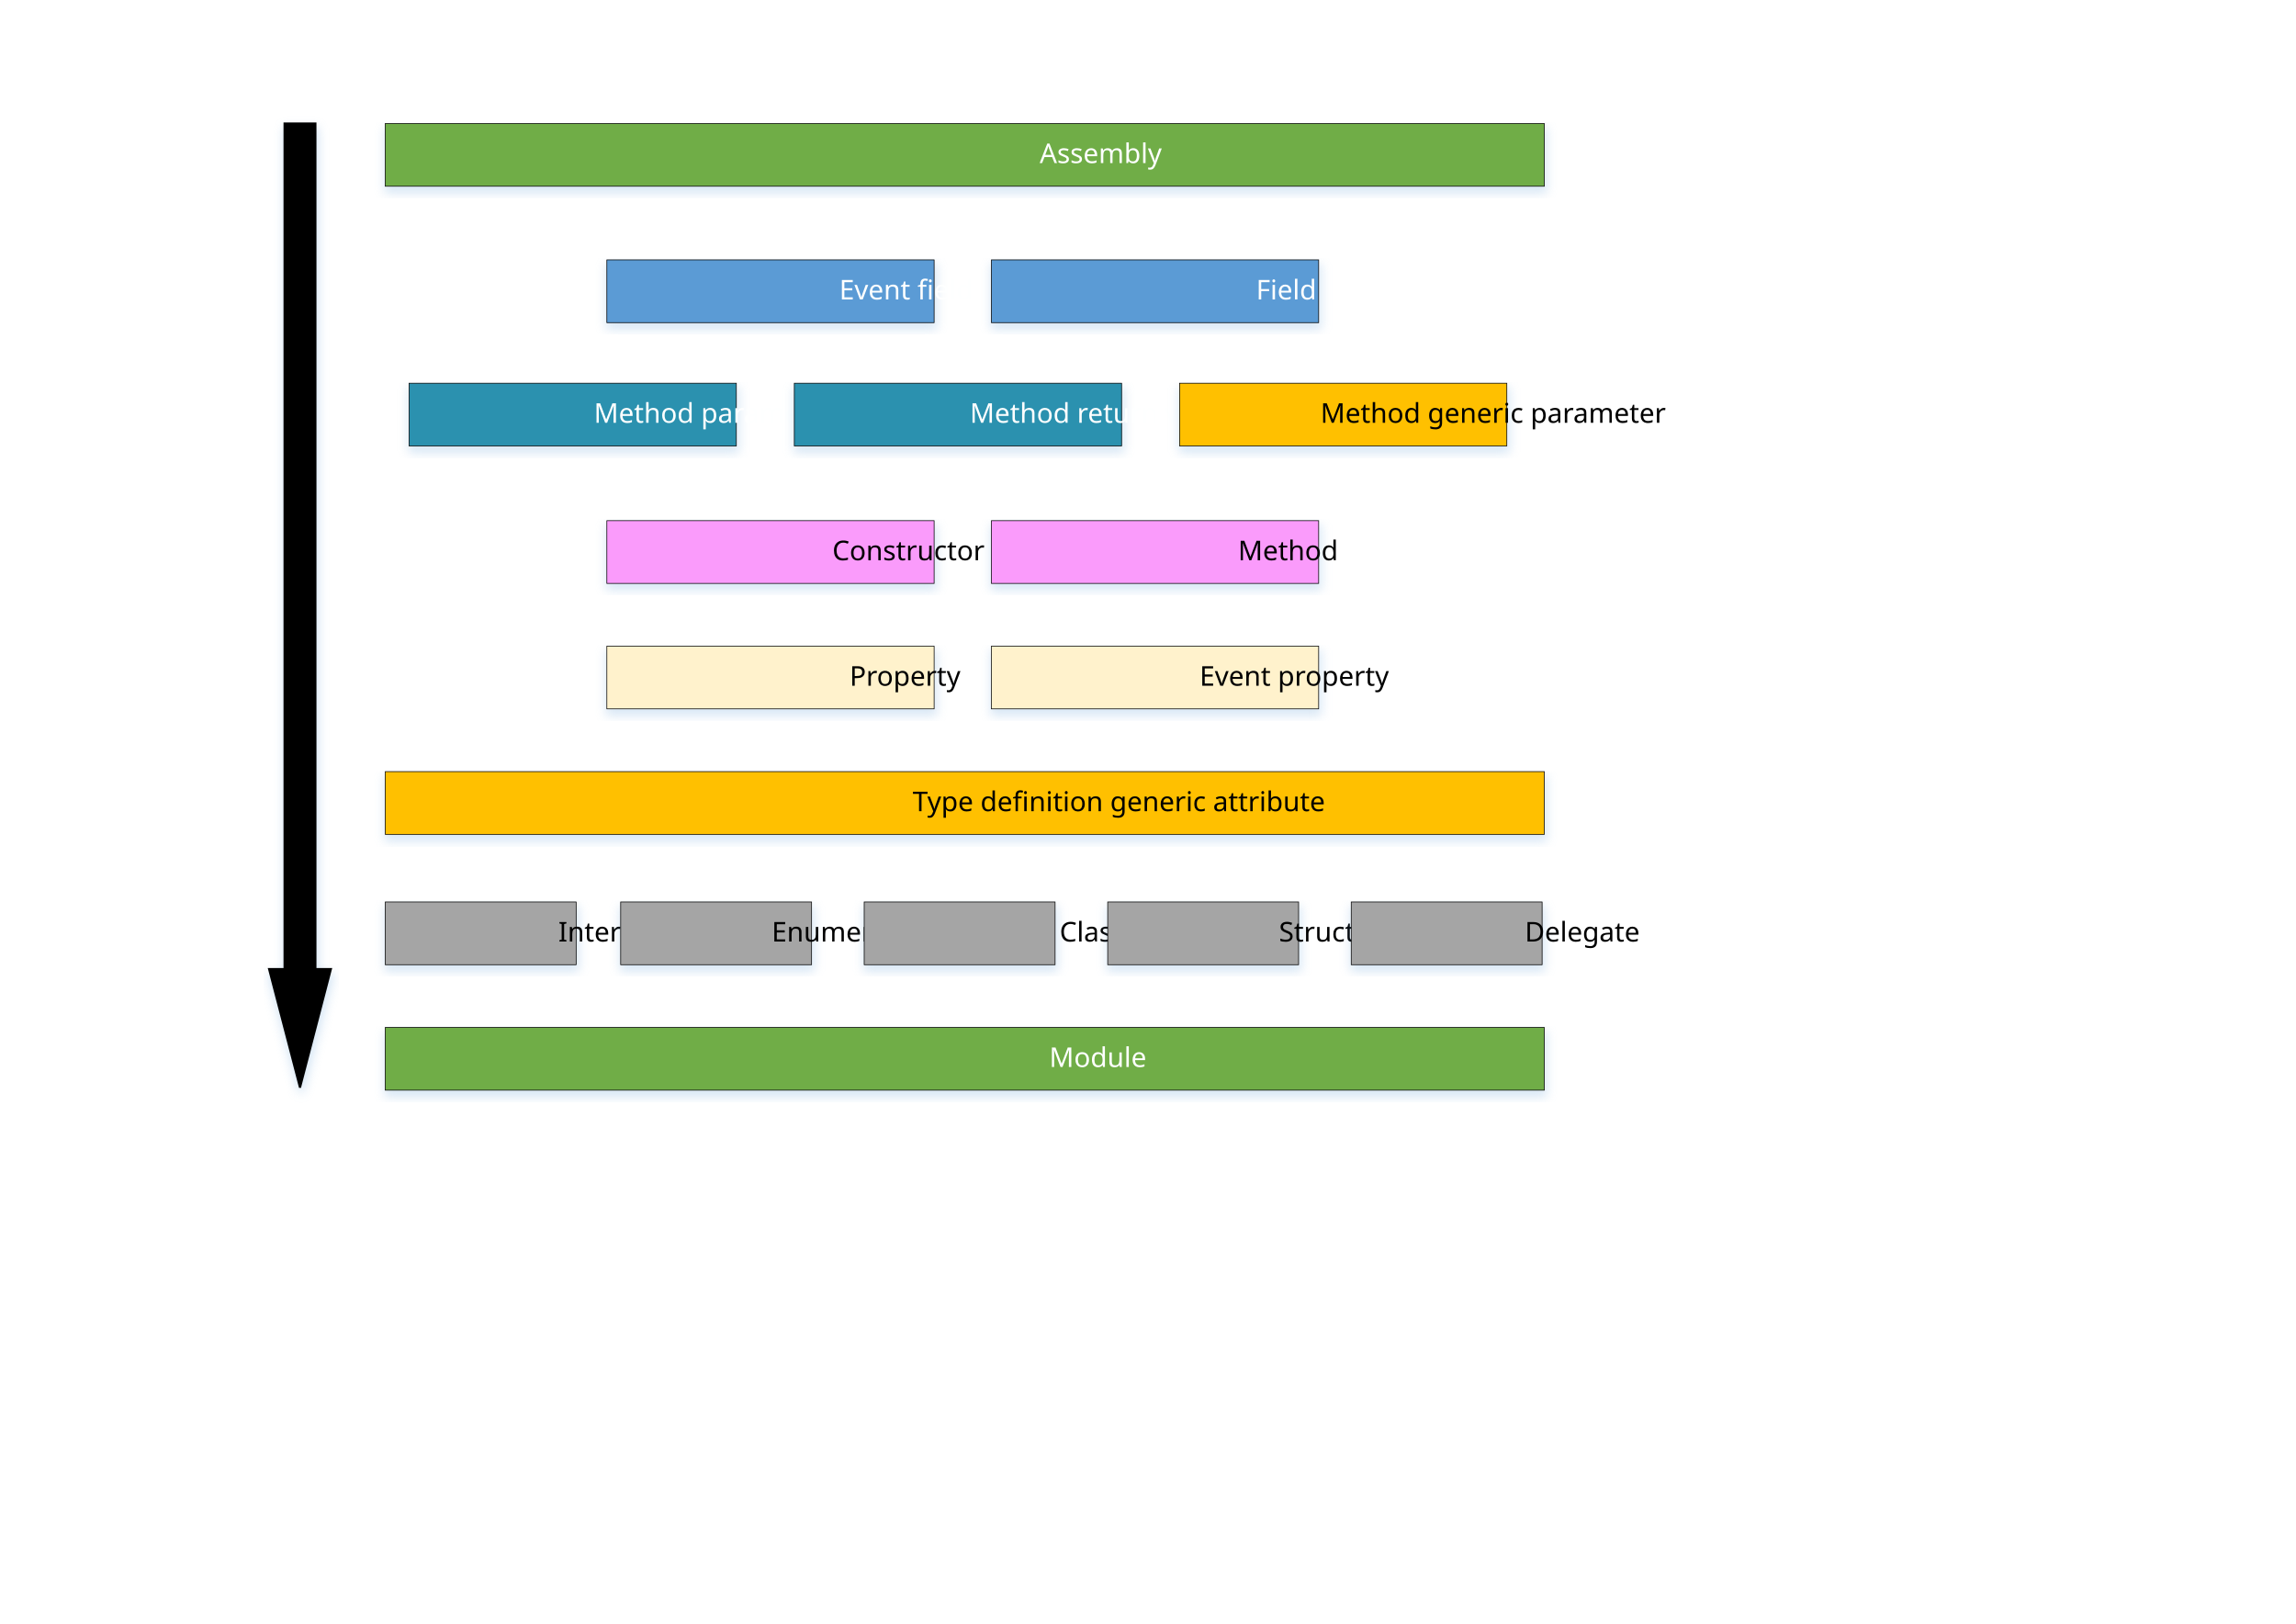
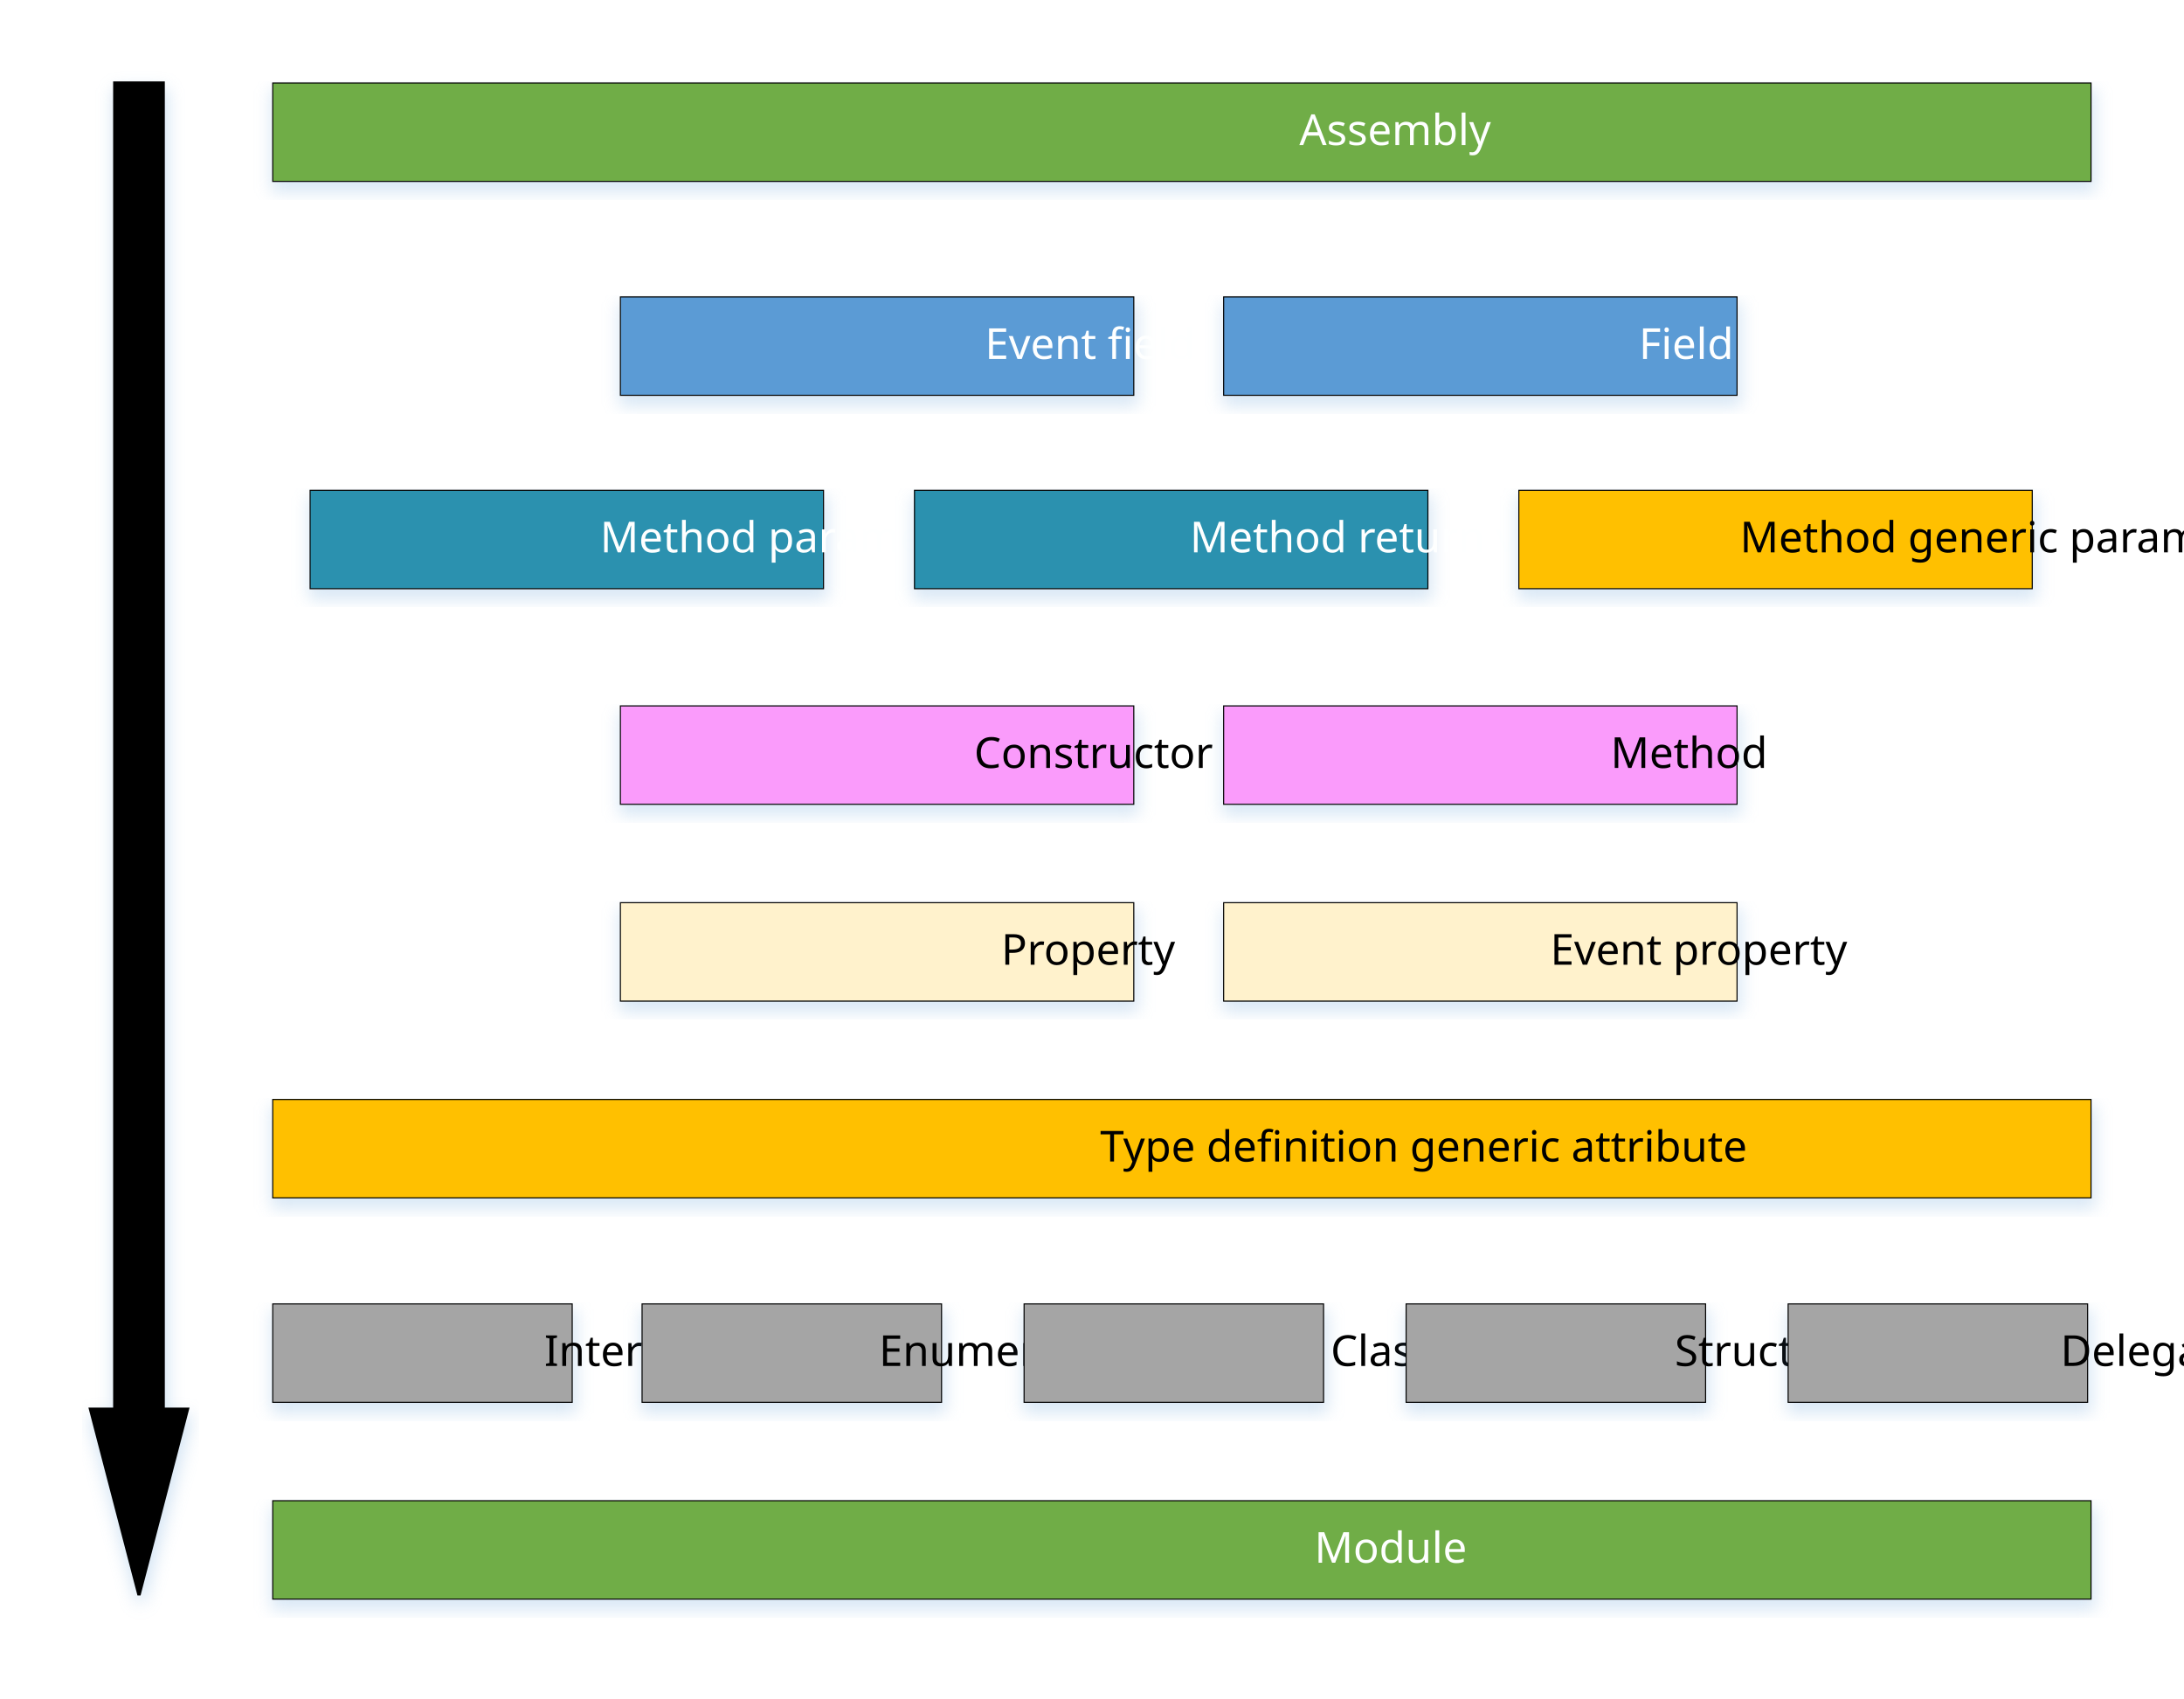
- <svg xmlns="http://www.w3.org/2000/svg" xmlns:ns1="http://schemas.microsoft.com/visio/2003/SVGExtensions/" width="11.693in" height="8.268in" viewBox="0 0 841.89 595.276" xml:space="preserve" color-interpolation-filters="sRGB" class="st14">
+ <svg xmlns="http://www.w3.org/2000/svg" xmlns:ns1="http://schemas.microsoft.com/visio/2003/SVGExtensions/" width="7.09in" height="5.516in" viewBox="0 0 510.459 397.146" xml:space="preserve" color-interpolation-filters="sRGB" class="st14">
  <ns1:documentProperties ns1:langID="1033" ns1:metric="true" ns1:viewMarkup="false">
    <ns1:userDefs>
      <ns1:ud ns1:nameU="msvSubprocessMaster" ns1:prompt="" ns1:val="VT4(Rectangle)" />
      <ns1:ud ns1:nameU="msvNoAutoConnect" ns1:val="VT0(1):26" />
    </ns1:userDefs>
  </ns1:documentProperties>
  <style type="text/css">
	
		.st1 {visibility:visible}
		.st2 {fill:#5b9bd5;fill-opacity:0.22;filter:url(#filter_2);stroke:#5b9bd5;stroke-opacity:0.22}
		.st3 {fill:#70ad47;stroke:#000000;stroke-width:0.25}
		.st4 {fill:#feffff;font-family:Calibri;font-size:0.833em}
		.st5 {fill:#5b9bd5;stroke:#000000;stroke-width:0.25}
		.st6 {fill:#2b91af;stroke:#000000;stroke-width:0.25}
		.st7 {fill:#ffc000;stroke:#000000;stroke-width:0.25}
		.st8 {fill:#000000;font-family:Calibri;font-size:0.833em}
		.st9 {fill:#fa9bfb;stroke:#000000;stroke-width:0.25}
		.st10 {fill:#fff2cc;stroke:#000000;stroke-width:0.25}
		.st11 {fill:#a5a5a5;stroke:#000000;stroke-width:0.25}
		.st12 {fill:#5b9bd5;fill-opacity:0.25;filter:url(#filter_2);stroke:#5b9bd5;stroke-opacity:0.25}
		.st13 {fill:#000000;stroke:#000000;stroke-width:0.75}
		.st14 {fill:none;fill-rule:evenodd;font-size:12px;overflow:visible;stroke-linecap:square;stroke-miterlimit:3}
	
	</style>
  <defs id="Filters">
    <filter id="filter_2">
      <feGaussianBlur stdDeviation="2" />
    </filter>
  </defs>
  <g ns1:mID="0" ns1:index="1" ns1:groupContext="foregroundPage">
    <ns1:userDefs>
      <ns1:ud ns1:nameU="msvThemeOrder" ns1:val="VT0(0):26" />
    </ns1:userDefs>
    <ns1:pageProperties ns1:drawingScale="0.0138889" ns1:pageScale="0.0138889" ns1:drawingUnits="29" ns1:shadowOffsetX="8.50394" ns1:shadowOffsetY="-8.50394" />
-     <g id="shape1-1" ns1:mID="1" ns1:groupContext="shape" transform="translate(141.26,-527)">
-       <ns1:userDefs>
-         <ns1:ud ns1:nameU="visVersion" ns1:val="VT0(15):26" />
-       </ns1:userDefs>
-       <ns1:textBlock ns1:margins="rect(4,4,4,4)" ns1:tabSpace="42.5197" />
-       <ns1:textRect cx="212.5" cy="583.776" width="425" height="23" />
+     <g id="shape1-1" ns1:mID="1" ns1:groupContext="shape" transform="translate(63.7382,-354.743)">
+       <ns1:userDefs>
+         <ns1:ud ns1:nameU="visVersion" ns1:val="VT0(15):26" />
+       </ns1:userDefs>
+       <ns1:textBlock ns1:margins="rect(4,4,4,4)" ns1:tabSpace="42.5197" />
+       <ns1:textRect cx="212.5" cy="385.646" width="425" height="23" />
      <g id="shadow1-2" ns1:groupContext="shadow" ns1:shadowOffsetX="0.345598" ns1:shadowOffsetY="-1.97279" ns1:shadowType="1" transform="matrix(1,0,0,1,0.345598,1.97279)" class="st1">
-         <rect x="0" y="572.276" width="425" height="23" class="st2" />
-       </g>
-       <rect x="0" y="572.276" width="425" height="23" class="st3" />
-       <text x="193.18" y="586.78" class="st4" ns1:langID="1033">
+         <rect x="0" y="374.146" width="425" height="23" class="st2" />
+       </g>
+       <rect x="0" y="374.146" width="425" height="23" class="st3" />
+       <text x="193.18" y="388.65" class="st4" ns1:langID="1033">
        <ns1:paragraph ns1:horizAlign="1" />
        <ns1:tabList />Assembly</text>
    </g>
-     <g id="shape2-7" ns1:mID="2" ns1:groupContext="shape" transform="translate(363.52,-477)">
-       <ns1:userDefs>
-         <ns1:ud ns1:nameU="visVersion" ns1:val="VT0(15):26" />
-       </ns1:userDefs>
-       <ns1:textBlock ns1:margins="rect(4,4,4,4)" ns1:tabSpace="42.5197" />
-       <ns1:textRect cx="60" cy="583.776" width="120.01" height="23" />
+     <g id="shape2-7" ns1:mID="2" ns1:groupContext="shape" transform="translate(285.998,-304.743)">
+       <ns1:userDefs>
+         <ns1:ud ns1:nameU="visVersion" ns1:val="VT0(15):26" />
+       </ns1:userDefs>
+       <ns1:textBlock ns1:margins="rect(4,4,4,4)" ns1:tabSpace="42.5197" />
+       <ns1:textRect cx="60" cy="385.646" width="120.01" height="23" />
      <g id="shadow2-8" ns1:groupContext="shadow" ns1:shadowOffsetX="0.345598" ns1:shadowOffsetY="-1.97279" ns1:shadowType="1" transform="matrix(1,0,0,1,0.345598,1.97279)" class="st1">
-         <rect x="0" y="572.276" width="120" height="23" class="st2" />
-       </g>
-       <rect x="0" y="572.276" width="120" height="23" class="st5" />
-       <text x="50.29" y="586.78" class="st4" ns1:langID="1033">
+         <rect x="0" y="374.146" width="120" height="23" class="st2" />
+       </g>
+       <rect x="0" y="374.146" width="120" height="23" class="st5" />
+       <text x="50.29" y="388.65" class="st4" ns1:langID="1033">
        <ns1:paragraph ns1:horizAlign="1" />
        <ns1:tabList />Field</text>
    </g>
-     <g id="shape3-13" ns1:mID="3" ns1:groupContext="shape" transform="translate(222.52,-477)">
-       <ns1:userDefs>
-         <ns1:ud ns1:nameU="visVersion" ns1:val="VT0(15):26" />
-       </ns1:userDefs>
-       <ns1:textBlock ns1:margins="rect(4,4,4,4)" ns1:tabSpace="42.5197" />
-       <ns1:textRect cx="60" cy="583.776" width="120.01" height="23" />
+     <g id="shape3-13" ns1:mID="3" ns1:groupContext="shape" transform="translate(144.998,-304.743)">
+       <ns1:userDefs>
+         <ns1:ud ns1:nameU="visVersion" ns1:val="VT0(15):26" />
+       </ns1:userDefs>
+       <ns1:textBlock ns1:margins="rect(4,4,4,4)" ns1:tabSpace="42.5197" />
+       <ns1:textRect cx="60" cy="385.646" width="120.01" height="23" />
      <g id="shadow3-14" ns1:groupContext="shadow" ns1:shadowOffsetX="0.345598" ns1:shadowOffsetY="-1.97279" ns1:shadowType="1" transform="matrix(1,0,0,1,0.345598,1.97279)" class="st1">
-         <rect x="0" y="572.276" width="120" height="23" class="st2" />
-       </g>
-       <rect x="0" y="572.276" width="120" height="23" class="st5" />
-       <text x="38.44" y="586.78" class="st4" ns1:langID="1033">
+         <rect x="0" y="374.146" width="120" height="23" class="st2" />
+       </g>
+       <rect x="0" y="374.146" width="120" height="23" class="st5" />
+       <text x="38.44" y="388.65" class="st4" ns1:langID="1033">
        <ns1:paragraph ns1:horizAlign="1" />
        <ns1:tabList />Event field</text>
    </g>
-     <g id="shape4-19" ns1:mID="4" ns1:groupContext="shape" transform="translate(150,-431.791)">
-       <ns1:userDefs>
-         <ns1:ud ns1:nameU="visVersion" ns1:val="VT0(15):26" />
-       </ns1:userDefs>
-       <ns1:textBlock ns1:margins="rect(4,4,4,4)" ns1:tabSpace="42.5197" />
-       <ns1:textRect cx="60" cy="583.776" width="120.01" height="23" />
+     <g id="shape4-19" ns1:mID="4" ns1:groupContext="shape" transform="translate(72.4784,-259.535)">
+       <ns1:userDefs>
+         <ns1:ud ns1:nameU="visVersion" ns1:val="VT0(15):26" />
+       </ns1:userDefs>
+       <ns1:textBlock ns1:margins="rect(4,4,4,4)" ns1:tabSpace="42.5197" />
+       <ns1:textRect cx="60" cy="385.646" width="120.01" height="23" />
      <g id="shadow4-20" ns1:groupContext="shadow" ns1:shadowOffsetX="0.345598" ns1:shadowOffsetY="-1.97279" ns1:shadowType="1" transform="matrix(1,0,0,1,0.345598,1.97279)" class="st1">
-         <rect x="0" y="572.276" width="120" height="23" class="st2" />
-       </g>
-       <rect x="0" y="572.276" width="120" height="23" class="st6" />
-       <text x="20.99" y="586.78" class="st4" ns1:langID="1033">
+         <rect x="0" y="374.146" width="120" height="23" class="st2" />
+       </g>
+       <rect x="0" y="374.146" width="120" height="23" class="st6" />
+       <text x="20.99" y="388.65" class="st4" ns1:langID="1033">
        <ns1:paragraph ns1:horizAlign="1" />
        <ns1:tabList />Method parameter</text>
    </g>
-     <g id="shape5-25" ns1:mID="5" ns1:groupContext="shape" transform="translate(291.26,-431.791)">
-       <ns1:userDefs>
-         <ns1:ud ns1:nameU="visVersion" ns1:val="VT0(15):26" />
-       </ns1:userDefs>
-       <ns1:textBlock ns1:margins="rect(4,4,4,4)" ns1:tabSpace="42.5197" />
-       <ns1:textRect cx="60" cy="583.776" width="120.01" height="23" />
+     <g id="shape5-25" ns1:mID="5" ns1:groupContext="shape" transform="translate(213.738,-259.535)">
+       <ns1:userDefs>
+         <ns1:ud ns1:nameU="visVersion" ns1:val="VT0(15):26" />
+       </ns1:userDefs>
+       <ns1:textBlock ns1:margins="rect(4,4,4,4)" ns1:tabSpace="42.5197" />
+       <ns1:textRect cx="60" cy="385.646" width="120.01" height="23" />
      <g id="shadow5-26" ns1:groupContext="shadow" ns1:shadowOffsetX="0.345598" ns1:shadowOffsetY="-1.97279" ns1:shadowType="1" transform="matrix(1,0,0,1,0.345598,1.97279)" class="st1">
-         <rect x="0" y="572.276" width="120" height="23" class="st2" />
-       </g>
-       <rect x="0" y="572.276" width="120" height="23" class="st6" />
-       <text x="17.59" y="586.78" class="st4" ns1:langID="1033">
+         <rect x="0" y="374.146" width="120" height="23" class="st2" />
+       </g>
+       <rect x="0" y="374.146" width="120" height="23" class="st6" />
+       <text x="17.59" y="388.65" class="st4" ns1:langID="1033">
        <ns1:paragraph ns1:horizAlign="1" />
        <ns1:tabList />Method return value</text>
    </g>
-     <g id="shape6-31" ns1:mID="6" ns1:groupContext="shape" transform="translate(432.52,-431.791)">
-       <ns1:userDefs>
-         <ns1:ud ns1:nameU="visVersion" ns1:val="VT0(15):26" />
-       </ns1:userDefs>
-       <ns1:textBlock ns1:margins="rect(4,4,4,4)" ns1:tabSpace="42.5197" />
-       <ns1:textRect cx="60" cy="583.776" width="120.01" height="23" />
+     <g id="shape6-31" ns1:mID="6" ns1:groupContext="shape" transform="translate(354.998,-259.535)">
+       <ns1:userDefs>
+         <ns1:ud ns1:nameU="visVersion" ns1:val="VT0(15):26" />
+       </ns1:userDefs>
+       <ns1:textBlock ns1:margins="rect(4,4,4,4)" ns1:tabSpace="42.5197" />
+       <ns1:textRect cx="60" cy="385.646" width="120.01" height="23" />
      <g id="shadow6-32" ns1:groupContext="shadow" ns1:shadowOffsetX="0.345598" ns1:shadowOffsetY="-1.97279" ns1:shadowType="1" transform="matrix(1,0,0,1,0.345598,1.97279)" class="st1">
-         <rect x="0" y="572.276" width="120" height="23" class="st2" />
-       </g>
-       <rect x="0" y="572.276" width="120" height="23" class="st7" />
-       <text x="4.9" y="586.78" class="st8" ns1:langID="1033">
+         <rect x="0" y="374.146" width="120" height="23" class="st2" />
+       </g>
+       <rect x="0" y="374.146" width="120" height="23" class="st7" />
+       <text x="4.9" y="388.65" class="st8" ns1:langID="1033">
        <ns1:paragraph ns1:horizAlign="1" />
        <ns1:tabList />Method generic parameter</text>
    </g>
-     <g id="shape7-37" ns1:mID="7" ns1:groupContext="shape" transform="translate(222.52,-381.396)">
-       <ns1:userDefs>
-         <ns1:ud ns1:nameU="visVersion" ns1:val="VT0(15):26" />
-       </ns1:userDefs>
-       <ns1:textBlock ns1:margins="rect(4,4,4,4)" ns1:tabSpace="42.5197" />
-       <ns1:textRect cx="60" cy="583.776" width="120.01" height="23" />
+     <g id="shape7-37" ns1:mID="7" ns1:groupContext="shape" transform="translate(144.998,-209.139)">
+       <ns1:userDefs>
+         <ns1:ud ns1:nameU="visVersion" ns1:val="VT0(15):26" />
+       </ns1:userDefs>
+       <ns1:textBlock ns1:margins="rect(4,4,4,4)" ns1:tabSpace="42.5197" />
+       <ns1:textRect cx="60" cy="385.646" width="120.01" height="23" />
      <g id="shadow7-38" ns1:groupContext="shadow" ns1:shadowOffsetX="0.345598" ns1:shadowOffsetY="-1.97279" ns1:shadowType="1" transform="matrix(1,0,0,1,0.345598,1.97279)" class="st1">
-         <rect x="0" y="572.276" width="120" height="23" class="st2" />
-       </g>
-       <rect x="0" y="572.276" width="120" height="23" class="st9" />
-       <text x="35.9" y="586.78" class="st8" ns1:langID="1033">
+         <rect x="0" y="374.146" width="120" height="23" class="st2" />
+       </g>
+       <rect x="0" y="374.146" width="120" height="23" class="st9" />
+       <text x="35.9" y="388.65" class="st8" ns1:langID="1033">
        <ns1:paragraph ns1:horizAlign="1" />
        <ns1:tabList />Constructor</text>
    </g>
-     <g id="shape8-43" ns1:mID="8" ns1:groupContext="shape" transform="translate(363.52,-381.396)">
-       <ns1:userDefs>
-         <ns1:ud ns1:nameU="visVersion" ns1:val="VT0(15):26" />
-       </ns1:userDefs>
-       <ns1:textBlock ns1:margins="rect(4,4,4,4)" ns1:tabSpace="42.5197" />
-       <ns1:textRect cx="60" cy="583.776" width="120.01" height="23" />
+     <g id="shape8-43" ns1:mID="8" ns1:groupContext="shape" transform="translate(285.998,-209.139)">
+       <ns1:userDefs>
+         <ns1:ud ns1:nameU="visVersion" ns1:val="VT0(15):26" />
+       </ns1:userDefs>
+       <ns1:textBlock ns1:margins="rect(4,4,4,4)" ns1:tabSpace="42.5197" />
+       <ns1:textRect cx="60" cy="385.646" width="120.01" height="23" />
      <g id="shadow8-44" ns1:groupContext="shadow" ns1:shadowOffsetX="0.345598" ns1:shadowOffsetY="-1.97279" ns1:shadowType="1" transform="matrix(1,0,0,1,0.345598,1.97279)" class="st1">
-         <rect x="0" y="572.276" width="120" height="23" class="st2" />
-       </g>
-       <rect x="0" y="572.276" width="120" height="23" class="st9" />
-       <text x="43.67" y="586.78" class="st8" ns1:langID="1033">
+         <rect x="0" y="374.146" width="120" height="23" class="st2" />
+       </g>
+       <rect x="0" y="374.146" width="120" height="23" class="st9" />
+       <text x="43.67" y="388.65" class="st8" ns1:langID="1033">
        <ns1:paragraph ns1:horizAlign="1" />
        <ns1:tabList />Method</text>
    </g>
-     <g id="shape9-49" ns1:mID="9" ns1:groupContext="shape" transform="translate(222.52,-335.396)">
-       <ns1:userDefs>
-         <ns1:ud ns1:nameU="visVersion" ns1:val="VT0(15):26" />
-       </ns1:userDefs>
-       <ns1:textBlock ns1:margins="rect(4,4,4,4)" ns1:tabSpace="42.5197" />
-       <ns1:textRect cx="60" cy="583.776" width="120.01" height="23" />
+     <g id="shape9-49" ns1:mID="9" ns1:groupContext="shape" transform="translate(144.998,-163.139)">
+       <ns1:userDefs>
+         <ns1:ud ns1:nameU="visVersion" ns1:val="VT0(15):26" />
+       </ns1:userDefs>
+       <ns1:textBlock ns1:margins="rect(4,4,4,4)" ns1:tabSpace="42.5197" />
+       <ns1:textRect cx="60" cy="385.646" width="120.01" height="23" />
      <g id="shadow9-50" ns1:groupContext="shadow" ns1:shadowOffsetX="0.345598" ns1:shadowOffsetY="-1.97279" ns1:shadowType="1" transform="matrix(1,0,0,1,0.345598,1.97279)" class="st1">
-         <rect x="0" y="572.276" width="120" height="23" class="st2" />
-       </g>
-       <rect x="0" y="572.276" width="120" height="23" class="st10" />
-       <text x="42.24" y="586.78" class="st8" ns1:langID="1033">
+         <rect x="0" y="374.146" width="120" height="23" class="st2" />
+       </g>
+       <rect x="0" y="374.146" width="120" height="23" class="st10" />
+       <text x="42.24" y="388.65" class="st8" ns1:langID="1033">
        <ns1:paragraph ns1:horizAlign="1" />
        <ns1:tabList />Property</text>
    </g>
-     <g id="shape10-55" ns1:mID="10" ns1:groupContext="shape" transform="translate(363.52,-335.396)">
-       <ns1:userDefs>
-         <ns1:ud ns1:nameU="visVersion" ns1:val="VT0(15):26" />
-       </ns1:userDefs>
-       <ns1:textBlock ns1:margins="rect(4,4,4,4)" ns1:tabSpace="42.5197" />
-       <ns1:textRect cx="60" cy="583.776" width="120.01" height="23" />
+     <g id="shape10-55" ns1:mID="10" ns1:groupContext="shape" transform="translate(285.998,-163.139)">
+       <ns1:userDefs>
+         <ns1:ud ns1:nameU="visVersion" ns1:val="VT0(15):26" />
+       </ns1:userDefs>
+       <ns1:textBlock ns1:margins="rect(4,4,4,4)" ns1:tabSpace="42.5197" />
+       <ns1:textRect cx="60" cy="385.646" width="120.01" height="23" />
      <g id="shadow10-56" ns1:groupContext="shadow" ns1:shadowOffsetX="0.345598" ns1:shadowOffsetY="-1.97279" ns1:shadowType="1" transform="matrix(1,0,0,1,0.345598,1.97279)" class="st1">
-         <rect x="0" y="572.276" width="120" height="23" class="st2" />
-       </g>
-       <rect x="0" y="572.276" width="120" height="23" class="st10" />
-       <text x="29.58" y="586.78" class="st8" ns1:langID="1033">
+         <rect x="0" y="374.146" width="120" height="23" class="st2" />
+       </g>
+       <rect x="0" y="374.146" width="120" height="23" class="st10" />
+       <text x="29.58" y="388.65" class="st8" ns1:langID="1033">
        <ns1:paragraph ns1:horizAlign="1" />
        <ns1:tabList />Event property</text>
    </g>
-     <g id="shape11-61" ns1:mID="11" ns1:groupContext="shape" transform="translate(141.26,-289.396)">
-       <ns1:userDefs>
-         <ns1:ud ns1:nameU="visVersion" ns1:val="VT0(15):26" />
-       </ns1:userDefs>
-       <ns1:textBlock ns1:margins="rect(4,4,4,4)" ns1:tabSpace="42.5197" />
-       <ns1:textRect cx="212.5" cy="583.776" width="425" height="23" />
+     <g id="shape11-61" ns1:mID="11" ns1:groupContext="shape" transform="translate(63.7382,-117.139)">
+       <ns1:userDefs>
+         <ns1:ud ns1:nameU="visVersion" ns1:val="VT0(15):26" />
+       </ns1:userDefs>
+       <ns1:textBlock ns1:margins="rect(4,4,4,4)" ns1:tabSpace="42.5197" />
+       <ns1:textRect cx="212.5" cy="385.646" width="425" height="23" />
      <g id="shadow11-62" ns1:groupContext="shadow" ns1:shadowOffsetX="0.345598" ns1:shadowOffsetY="-1.97279" ns1:shadowType="1" transform="matrix(1,0,0,1,0.345598,1.97279)" class="st1">
-         <rect x="0" y="572.276" width="425" height="23" class="st2" />
-       </g>
-       <rect x="0" y="572.276" width="425" height="23" class="st7" />
-       <text x="146.63" y="586.78" class="st8" ns1:langID="1033">
+         <rect x="0" y="374.146" width="425" height="23" class="st2" />
+       </g>
+       <rect x="0" y="374.146" width="425" height="23" class="st7" />
+       <text x="146.63" y="388.65" class="st8" ns1:langID="1033">
        <ns1:paragraph ns1:horizAlign="1" />
        <ns1:tabList />Type definition generic attribute</text>
    </g>
-     <g id="shape12-67" ns1:mID="12" ns1:groupContext="shape" transform="translate(141.26,-241.604)">
-       <ns1:userDefs>
-         <ns1:ud ns1:nameU="visVersion" ns1:val="VT0(15):26" />
-       </ns1:userDefs>
-       <ns1:textBlock ns1:margins="rect(4,4,4,4)" ns1:tabSpace="42.5197" />
-       <ns1:textRect cx="35" cy="583.776" width="70" height="23" />
+     <g id="shape12-67" ns1:mID="12" ns1:groupContext="shape" transform="translate(63.7382,-69.3478)">
+       <ns1:userDefs>
+         <ns1:ud ns1:nameU="visVersion" ns1:val="VT0(15):26" />
+       </ns1:userDefs>
+       <ns1:textBlock ns1:margins="rect(4,4,4,4)" ns1:tabSpace="42.5197" />
+       <ns1:textRect cx="35" cy="385.646" width="70" height="23" />
      <g id="shadow12-68" ns1:groupContext="shadow" ns1:shadowOffsetX="0.345598" ns1:shadowOffsetY="-1.97279" ns1:shadowType="1" transform="matrix(1,0,0,1,0.345598,1.97279)" class="st1">
-         <rect x="0" y="572.276" width="70" height="23" class="st2" />
-       </g>
-       <rect x="0" y="572.276" width="70" height="23" class="st11" />
-       <text x="16.68" y="586.78" class="st8" ns1:langID="1033">
+         <rect x="0" y="374.146" width="70" height="23" class="st2" />
+       </g>
+       <rect x="0" y="374.146" width="70" height="23" class="st11" />
+       <text x="16.68" y="388.65" class="st8" ns1:langID="1033">
        <ns1:paragraph ns1:horizAlign="1" />
        <ns1:tabList />Interface</text>
    </g>
-     <g id="shape13-73" ns1:mID="13" ns1:groupContext="shape" transform="translate(227.586,-241.604)">
-       <ns1:userDefs>
-         <ns1:ud ns1:nameU="visVersion" ns1:val="VT0(15):26" />
-       </ns1:userDefs>
-       <ns1:textBlock ns1:margins="rect(4,4,4,4)" ns1:tabSpace="42.5197" />
-       <ns1:textRect cx="35" cy="583.776" width="70" height="23" />
+     <g id="shape13-73" ns1:mID="13" ns1:groupContext="shape" transform="translate(150.065,-69.3478)">
+       <ns1:userDefs>
+         <ns1:ud ns1:nameU="visVersion" ns1:val="VT0(15):26" />
+       </ns1:userDefs>
+       <ns1:textBlock ns1:margins="rect(4,4,4,4)" ns1:tabSpace="42.5197" />
+       <ns1:textRect cx="35" cy="385.646" width="70" height="23" />
      <g id="shadow13-74" ns1:groupContext="shadow" ns1:shadowOffsetX="0.345598" ns1:shadowOffsetY="-1.97279" ns1:shadowType="1" transform="matrix(1,0,0,1,0.345598,1.97279)" class="st1">
-         <rect x="0" y="572.276" width="70" height="23" class="st2" />
-       </g>
-       <rect x="0" y="572.276" width="70" height="23" class="st11" />
-       <text x="8.6" y="586.78" class="st8" ns1:langID="1033">
+         <rect x="0" y="374.146" width="70" height="23" class="st2" />
+       </g>
+       <rect x="0" y="374.146" width="70" height="23" class="st11" />
+       <text x="8.6" y="388.65" class="st8" ns1:langID="1033">
        <ns1:paragraph ns1:horizAlign="1" />
        <ns1:tabList />Enumeration</text>
    </g>
-     <g id="shape14-79" ns1:mID="14" ns1:groupContext="shape" transform="translate(316.878,-241.604)">
-       <ns1:userDefs>
-         <ns1:ud ns1:nameU="visVersion" ns1:val="VT0(15):26" />
-       </ns1:userDefs>
-       <ns1:textBlock ns1:margins="rect(4,4,4,4)" ns1:tabSpace="42.5197" />
-       <ns1:textRect cx="35" cy="583.776" width="70" height="23" />
+     <g id="shape14-79" ns1:mID="14" ns1:groupContext="shape" transform="translate(239.356,-69.3478)">
+       <ns1:userDefs>
+         <ns1:ud ns1:nameU="visVersion" ns1:val="VT0(15):26" />
+       </ns1:userDefs>
+       <ns1:textBlock ns1:margins="rect(4,4,4,4)" ns1:tabSpace="42.5197" />
+       <ns1:textRect cx="35" cy="385.646" width="70" height="23" />
      <g id="shadow14-80" ns1:groupContext="shadow" ns1:shadowOffsetX="0.345598" ns1:shadowOffsetY="-1.97279" ns1:shadowType="1" transform="matrix(1,0,0,1,0.345598,1.97279)" class="st1">
-         <rect x="0" y="572.276" width="70" height="23" class="st2" />
-       </g>
-       <rect x="0" y="572.276" width="70" height="23" class="st11" />
-       <text x="24.88" y="586.78" class="st8" ns1:langID="1033">
+         <rect x="0" y="374.146" width="70" height="23" class="st2" />
+       </g>
+       <rect x="0" y="374.146" width="70" height="23" class="st11" />
+       <text x="24.88" y="388.65" class="st8" ns1:langID="1033">
        <ns1:paragraph ns1:horizAlign="1" />
        <ns1:tabList />Class</text>
    </g>
-     <g id="shape15-85" ns1:mID="15" ns1:groupContext="shape" transform="translate(406.169,-241.604)">
-       <ns1:userDefs>
-         <ns1:ud ns1:nameU="visVersion" ns1:val="VT0(15):26" />
-       </ns1:userDefs>
-       <ns1:textBlock ns1:margins="rect(4,4,4,4)" ns1:tabSpace="42.5197" />
-       <ns1:textRect cx="35" cy="583.776" width="70" height="23" />
+     <g id="shape15-85" ns1:mID="15" ns1:groupContext="shape" transform="translate(328.647,-69.3478)">
+       <ns1:userDefs>
+         <ns1:ud ns1:nameU="visVersion" ns1:val="VT0(15):26" />
+       </ns1:userDefs>
+       <ns1:textBlock ns1:margins="rect(4,4,4,4)" ns1:tabSpace="42.5197" />
+       <ns1:textRect cx="35" cy="385.646" width="70" height="23" />
      <g id="shadow15-86" ns1:groupContext="shadow" ns1:shadowOffsetX="0.345598" ns1:shadowOffsetY="-1.97279" ns1:shadowType="1" transform="matrix(1,0,0,1,0.345598,1.97279)" class="st1">
-         <rect x="0" y="572.276" width="70" height="23" class="st2" />
-       </g>
-       <rect x="0" y="572.276" width="70" height="23" class="st11" />
-       <text x="16.01" y="586.78" class="st8" ns1:langID="1033">
+         <rect x="0" y="374.146" width="70" height="23" class="st2" />
+       </g>
+       <rect x="0" y="374.146" width="70" height="23" class="st11" />
+       <text x="16.01" y="388.65" class="st8" ns1:langID="1033">
        <ns1:paragraph ns1:horizAlign="1" />
        <ns1:tabList />Structure</text>
    </g>
-     <g id="shape16-91" ns1:mID="16" ns1:groupContext="shape" transform="translate(495.46,-241.604)">
-       <ns1:userDefs>
-         <ns1:ud ns1:nameU="visVersion" ns1:val="VT0(15):26" />
-       </ns1:userDefs>
-       <ns1:textBlock ns1:margins="rect(4,4,4,4)" ns1:tabSpace="42.5197" />
-       <ns1:textRect cx="35" cy="583.776" width="70" height="23" />
+     <g id="shape16-91" ns1:mID="16" ns1:groupContext="shape" transform="translate(417.939,-69.3478)">
+       <ns1:userDefs>
+         <ns1:ud ns1:nameU="visVersion" ns1:val="VT0(15):26" />
+       </ns1:userDefs>
+       <ns1:textBlock ns1:margins="rect(4,4,4,4)" ns1:tabSpace="42.5197" />
+       <ns1:textRect cx="35" cy="385.646" width="70" height="23" />
      <g id="shadow16-92" ns1:groupContext="shadow" ns1:shadowOffsetX="0.345598" ns1:shadowOffsetY="-1.97279" ns1:shadowType="1" transform="matrix(1,0,0,1,0.345598,1.97279)" class="st1">
-         <rect x="0" y="572.276" width="70" height="23" class="st2" />
-       </g>
-       <rect x="0" y="572.276" width="70" height="23" class="st11" />
-       <text x="16.89" y="586.78" class="st8" ns1:langID="1033">
+         <rect x="0" y="374.146" width="70" height="23" class="st2" />
+       </g>
+       <rect x="0" y="374.146" width="70" height="23" class="st11" />
+       <text x="16.89" y="388.65" class="st8" ns1:langID="1033">
        <ns1:paragraph ns1:horizAlign="1" />
        <ns1:tabList />Delegate</text>
    </g>
-     <g id="shape17-97" ns1:mID="17" ns1:groupContext="shape" transform="translate(141.26,-195.604)">
-       <ns1:userDefs>
-         <ns1:ud ns1:nameU="visVersion" ns1:val="VT0(15):26" />
-       </ns1:userDefs>
-       <ns1:textBlock ns1:margins="rect(4,4,4,4)" ns1:tabSpace="42.5197" />
-       <ns1:textRect cx="212.5" cy="583.776" width="425" height="23" />
+     <g id="shape17-97" ns1:mID="17" ns1:groupContext="shape" transform="translate(63.7382,-23.3478)">
+       <ns1:userDefs>
+         <ns1:ud ns1:nameU="visVersion" ns1:val="VT0(15):26" />
+       </ns1:userDefs>
+       <ns1:textBlock ns1:margins="rect(4,4,4,4)" ns1:tabSpace="42.5197" />
+       <ns1:textRect cx="212.5" cy="385.646" width="425" height="23" />
      <g id="shadow17-98" ns1:groupContext="shadow" ns1:shadowOffsetX="0.345598" ns1:shadowOffsetY="-1.97279" ns1:shadowType="1" transform="matrix(1,0,0,1,0.345598,1.97279)" class="st1">
-         <rect x="0" y="572.276" width="425" height="23" class="st2" />
-       </g>
-       <rect x="0" y="572.276" width="425" height="23" class="st3" />
-       <text x="196.7" y="586.78" class="st4" ns1:langID="1033">
+         <rect x="0" y="374.146" width="425" height="23" class="st2" />
+       </g>
+       <rect x="0" y="374.146" width="425" height="23" class="st3" />
+       <text x="196.7" y="388.65" class="st4" ns1:langID="1033">
        <ns1:paragraph ns1:horizAlign="1" />
        <ns1:tabList />Module</text>
    </g>
-     <g id="shape19-103" ns1:mID="19" ns1:groupContext="shape" transform="translate(-485.276,398.724) rotate(-90)">
+     <g id="shape19-103" ns1:mID="19" ns1:groupContext="shape" transform="translate(-364.667,372.85) rotate(-90)">
      <ns1:userDefs>
        <ns1:ud ns1:nameU="visVersion" ns1:val="VT0(15):26" />
        <ns1:ud ns1:nameU="ArrowType" ns1:prompt="" ns1:val="VT0(2):26" />
      </ns1:userDefs>
      <g id="shadow19-104" ns1:groupContext="shadow" ns1:shadowOffsetX="0.345598" ns1:shadowOffsetY="-1.97279" ns1:shadowType="1" transform="matrix(1,0,0,1,-1.97279,0.345598)" class="st1">
-         <path d="M0 595.28 L43.45 583.94 L43.45 589.61 L353.45 589.61 L353.45 595.28 L353.45 600.94 L43.45 600.94 L43.45         606.61 L0 595.28 Z" class="st12" />
-       </g>
-       <path d="M0 595.28 L43.45 583.94 L43.45 589.61 L353.45 589.61 L353.45 595.28 L353.45 600.94 L43.45 600.94 L43.45 606.61        L0 595.28 Z" class="st13" />
+         <path d="M0 397.15 L43.45 385.81 L43.45 391.48 L353.45 391.48 L353.45 397.15 L353.45 402.81 L43.45 402.81 L43.45         408.48 L0 397.15 Z" class="st12" />
+       </g>
+       <path d="M0 397.15 L43.45 385.81 L43.45 391.48 L353.45 391.48 L353.45 397.15 L353.45 402.81 L43.45 402.81 L43.45 408.48        L0 397.15 Z" class="st13" />
    </g>
  </g>
</svg>
